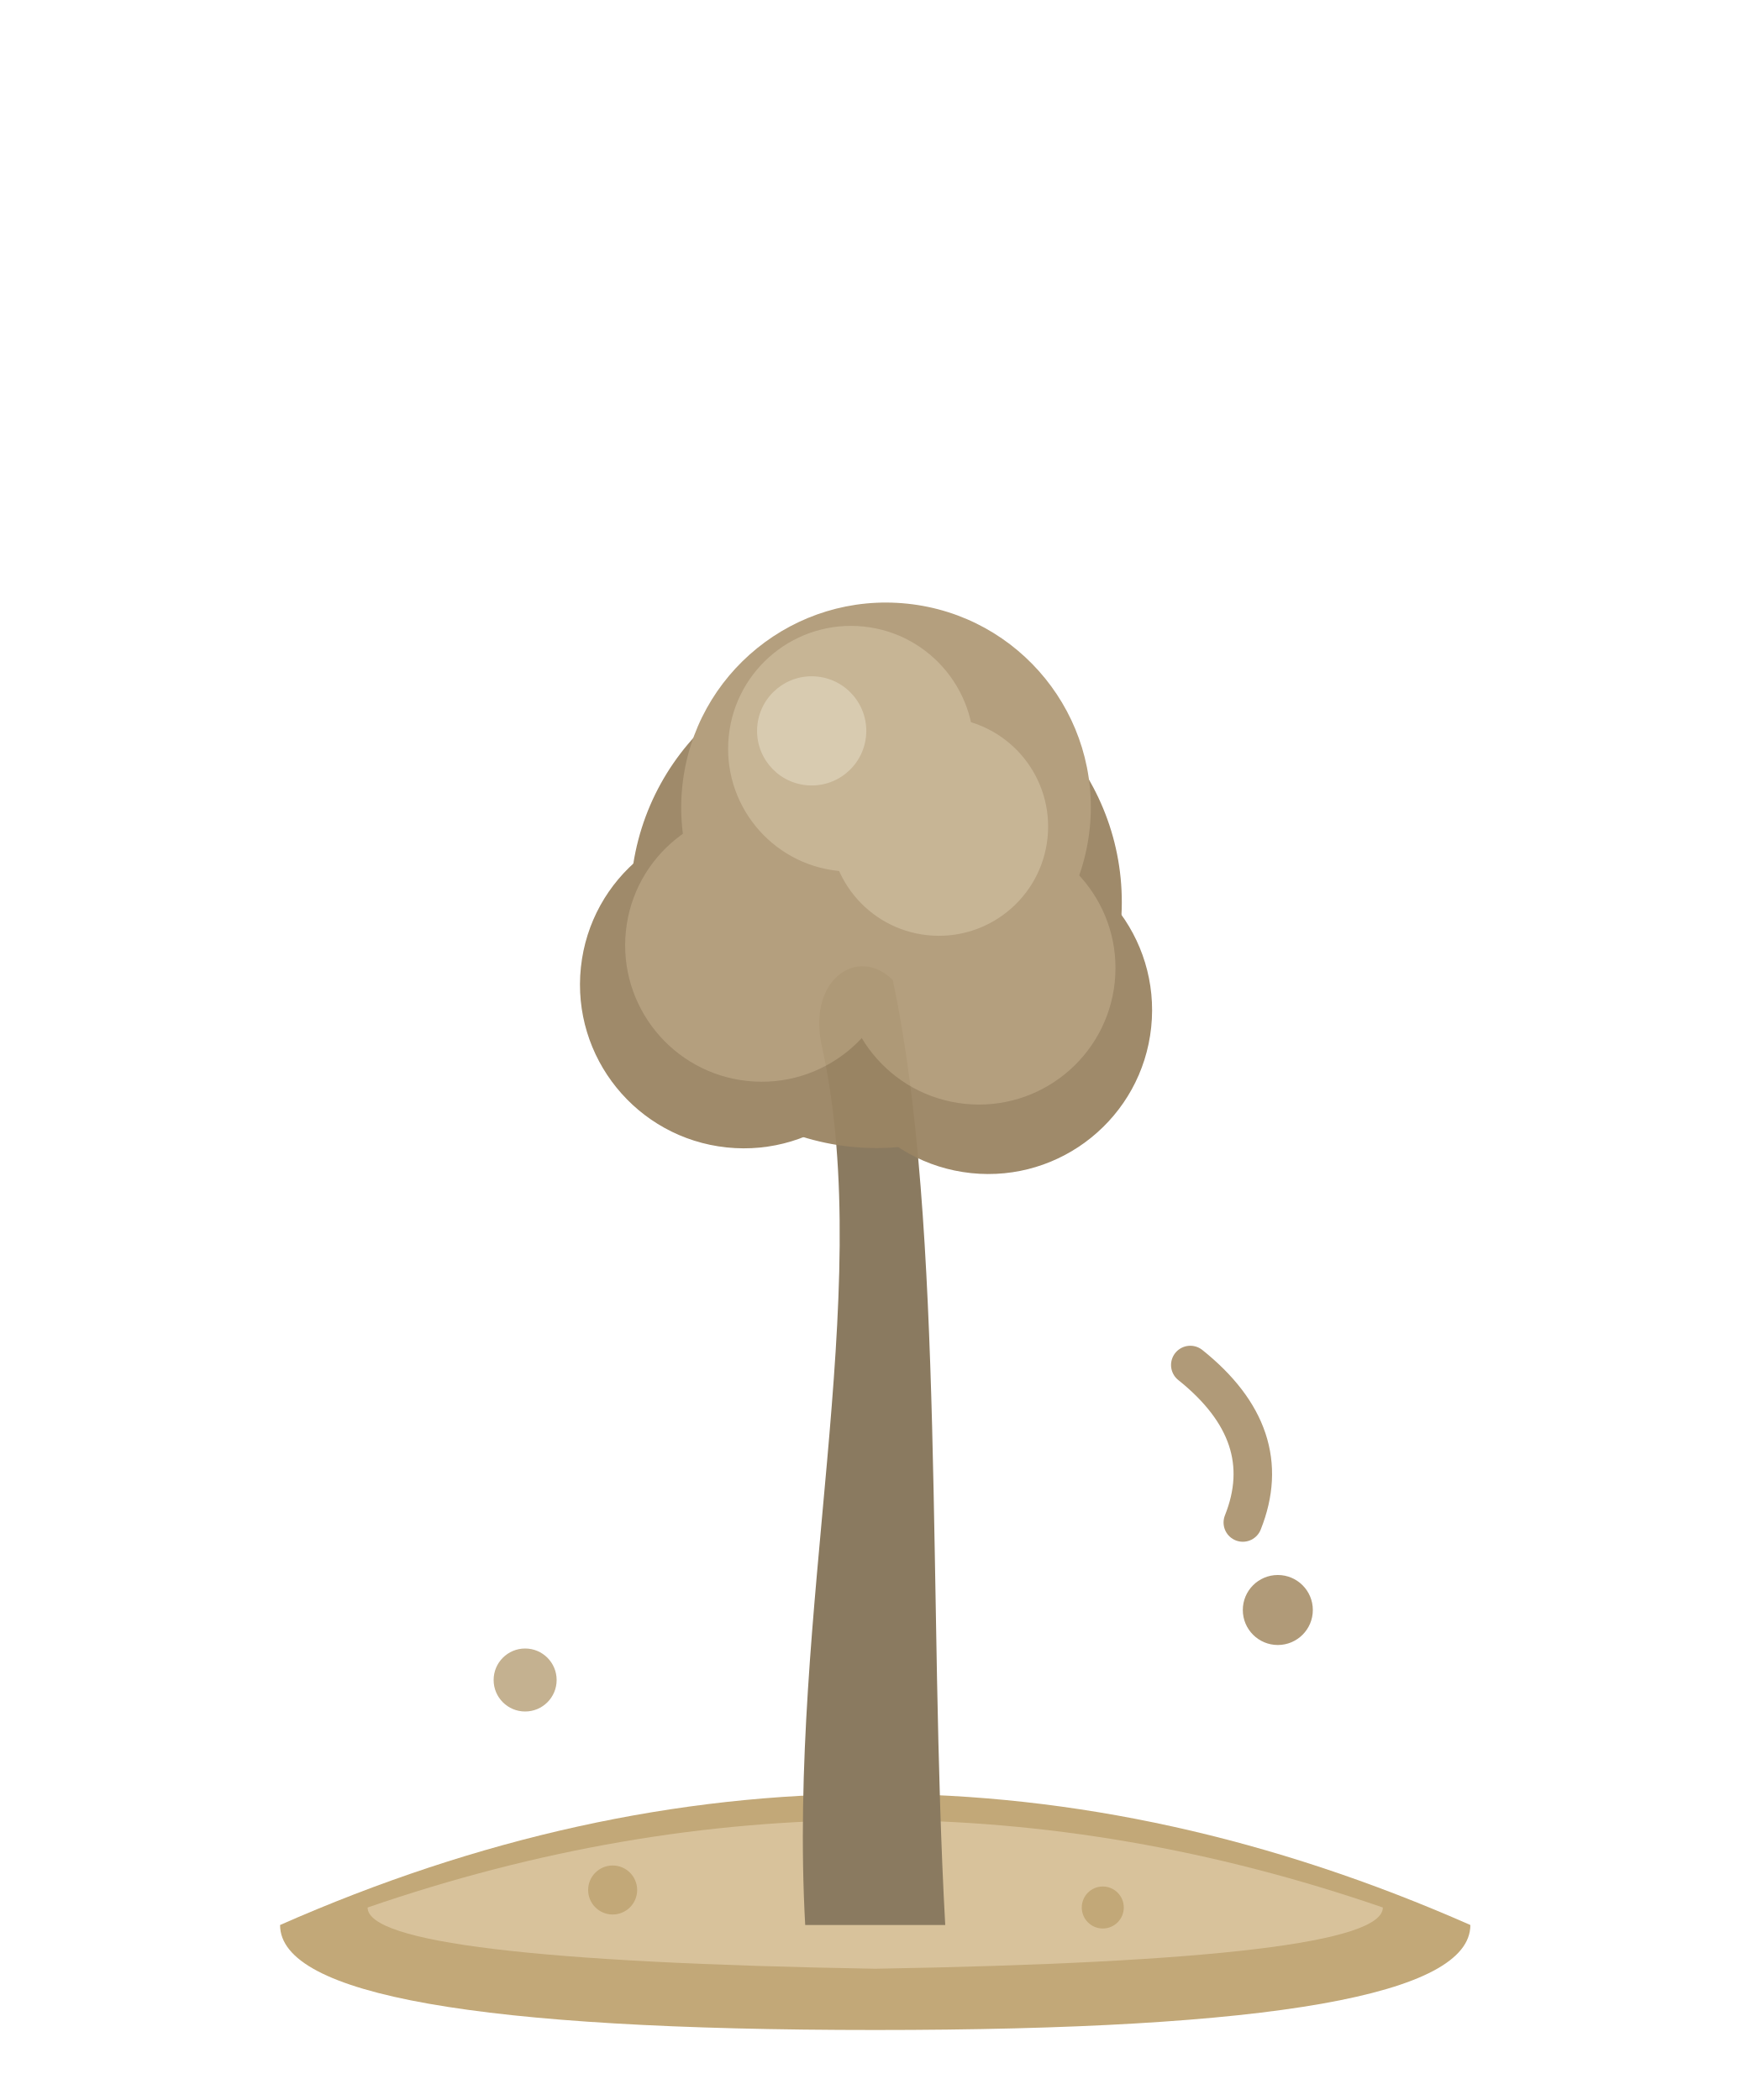
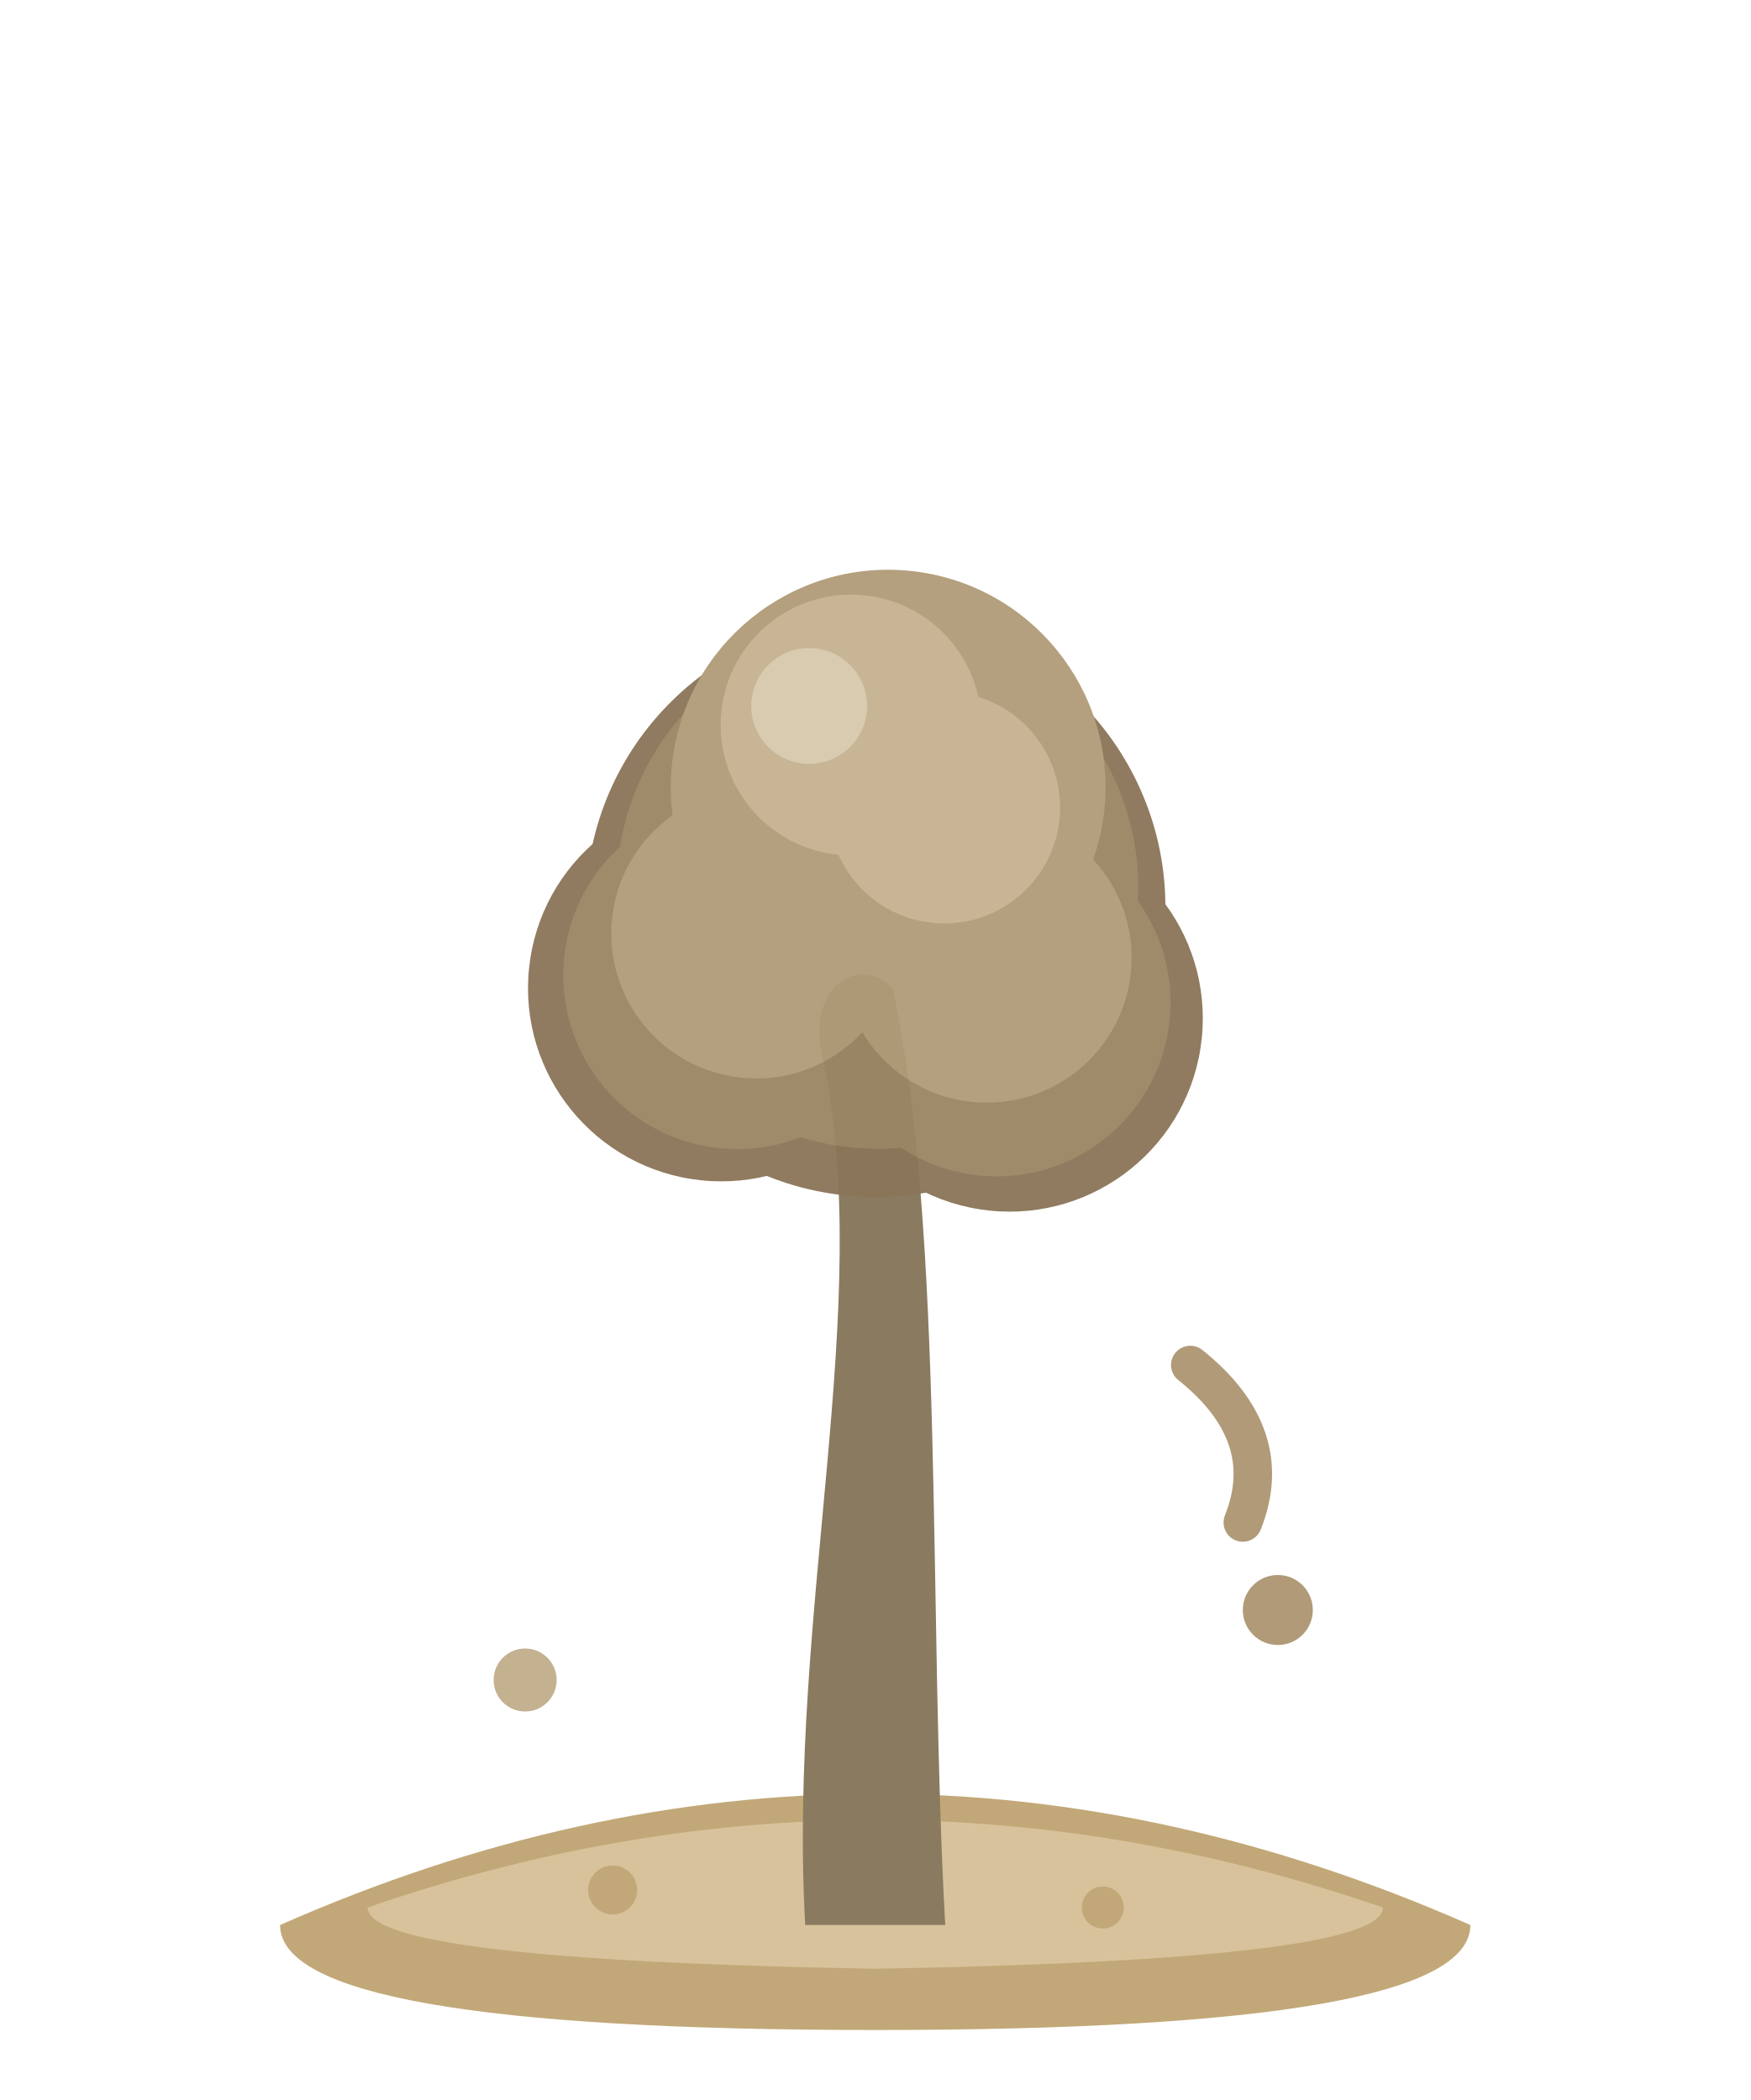
<svg xmlns="http://www.w3.org/2000/svg" viewBox="0 0 100 120">
  <path d="M16 110 Q50 95 84 110 Q84 116 50 116 Q16 116 16 110 Z" fill="#C2A878" />
  <path d="M21 109 Q50 99 79 109 Q79 112 50 112.5 Q21 112 21 109 Z" fill="#D8C29B" />
  <circle cx="35" cy="108" r="1.4" fill="#C2A878" />
  <circle cx="63" cy="109" r="1.2" fill="#C2A878" />
-   <path d="M46 110 C 45 92 50 74 47 60 C 46 56 49 54 51 56 C 54 70 53 92 54 110 Z" fill="#8A7A60" />
+   <path d="M46 110 C 45 92 50 74.47 47 60.47 C 46 56.47 49 54.47 51 56.47 C 54 70.47 53 92 54 110 Z" fill="#8A7A60" />
  <g transform="rotate(6 50 52)" opacity="0.95">
-     <circle cx="50" cy="51.56" r="14.04" fill="#9A8463" />
-     <circle cx="42.98" cy="57.02" r="9.36" fill="#9A8463" />
-     <circle cx="57.02" cy="57.02" r="9.36" fill="#9A8463" />
-     <circle cx="50" cy="46.1" r="11.7" fill="#B09A78" />
-     <circle cx="43.76" cy="54.68" r="7.8" fill="#B09A78" />
-     <circle cx="56.24" cy="54.68" r="7.8" fill="#B09A78" />
-     <circle cx="47.66" cy="42.98" r="7.02" fill="#C4B190" />
-     <circle cx="53.12" cy="46.88" r="6.24" fill="#C4B190" />
-     <circle cx="45.32" cy="42.2" r="3.12" fill="#D6C8AC" />
+     <circle cx="50" cy="51.84" r="16.56" fill="#8A7458" />
+     <circle cx="41.72" cy="57.36" r="11.04" fill="#8A7458" />
+     <circle cx="58.28" cy="57.36" r="11.04" fill="#8A7458" />
+     <circle cx="50" cy="50.74" r="14.9" fill="#9A8463" />
+     <circle cx="42.55" cy="56.53" r="9.94" fill="#9A8463" />
+     <circle cx="57.45" cy="56.53" r="9.94" fill="#9A8463" />
+     <circle cx="50" cy="44.94" r="12.42" fill="#B09A78" />
+     <circle cx="43.38" cy="54.05" r="8.28" fill="#B09A78" />
+     <circle cx="56.62" cy="54.05" r="8.28" fill="#B09A78" />
+     <circle cx="47.52" cy="41.63" r="7.45" fill="#C4B190" />
+     <circle cx="53.31" cy="45.77" r="6.62" fill="#C4B190" />
+     <circle cx="45.03" cy="40.8" r="3.31" fill="#D6C8AC" />
  </g>
  <path d="M68 78 q5 4 3 9" stroke="#B09A78" stroke-width="2.2" fill="none" stroke-linecap="round" />
  <circle cx="73" cy="92" r="2" fill="#B09A78" />
  <circle cx="30" cy="96" r="1.8" fill="#C4B190" />
</svg>
